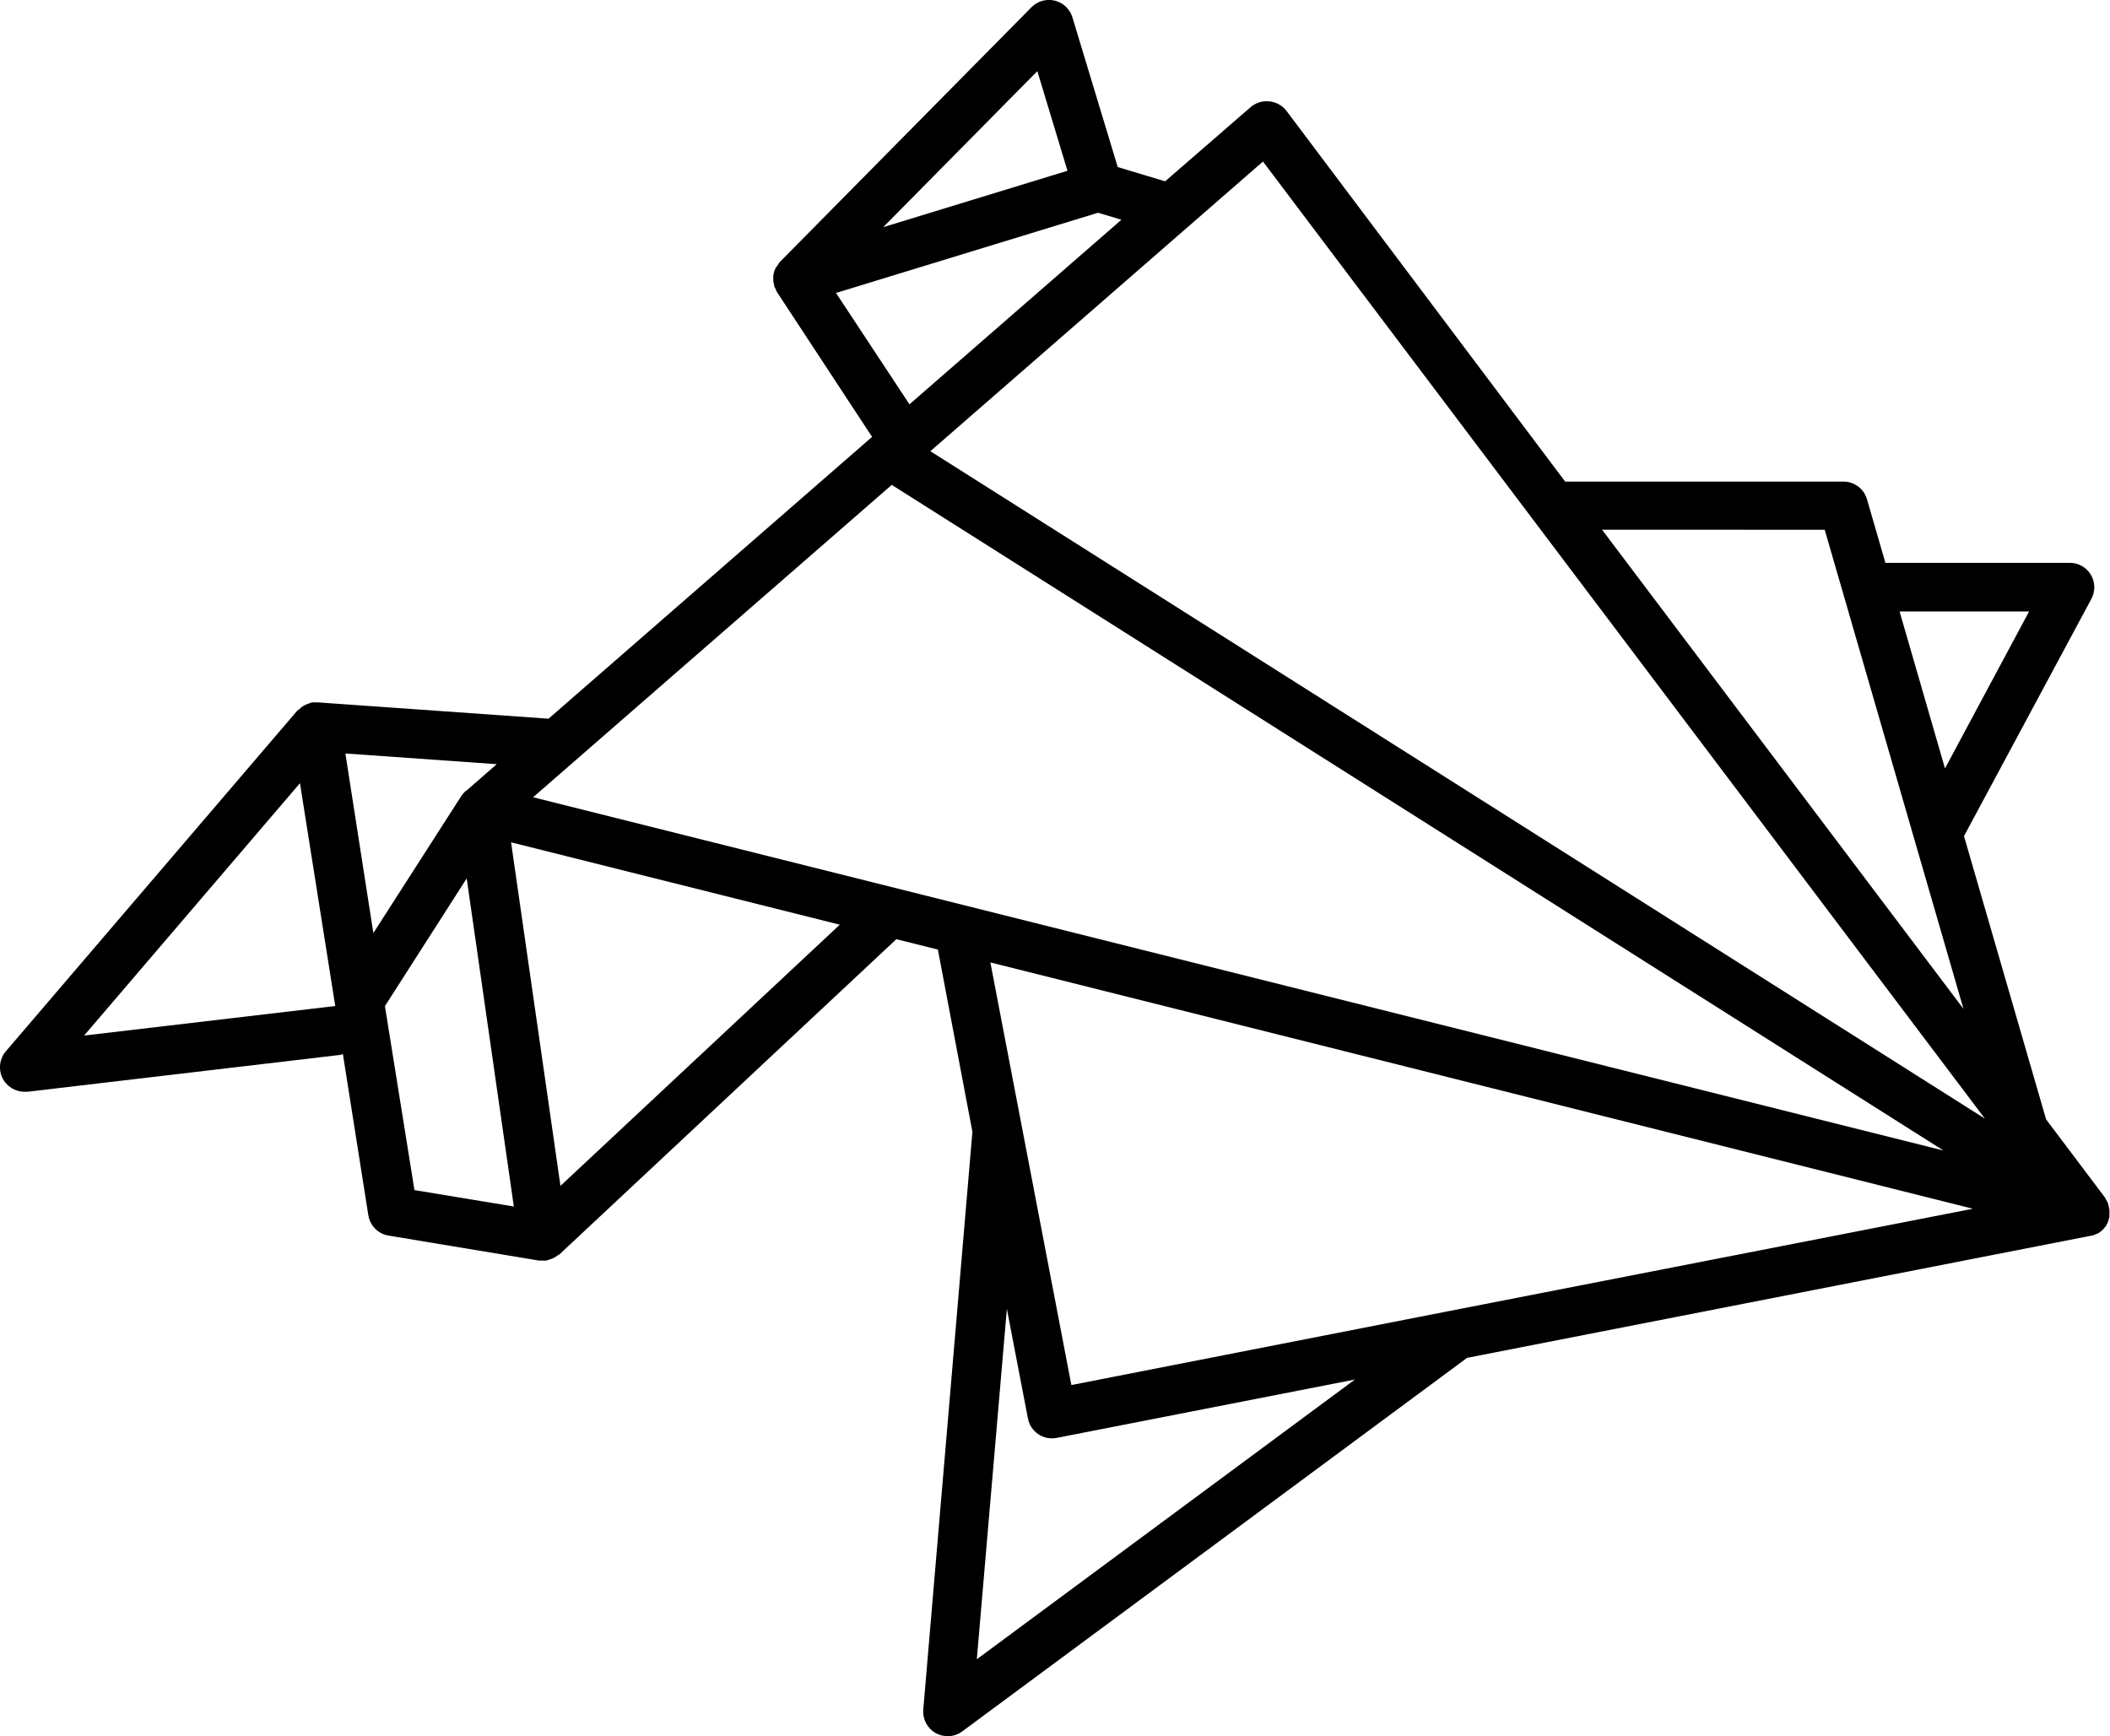
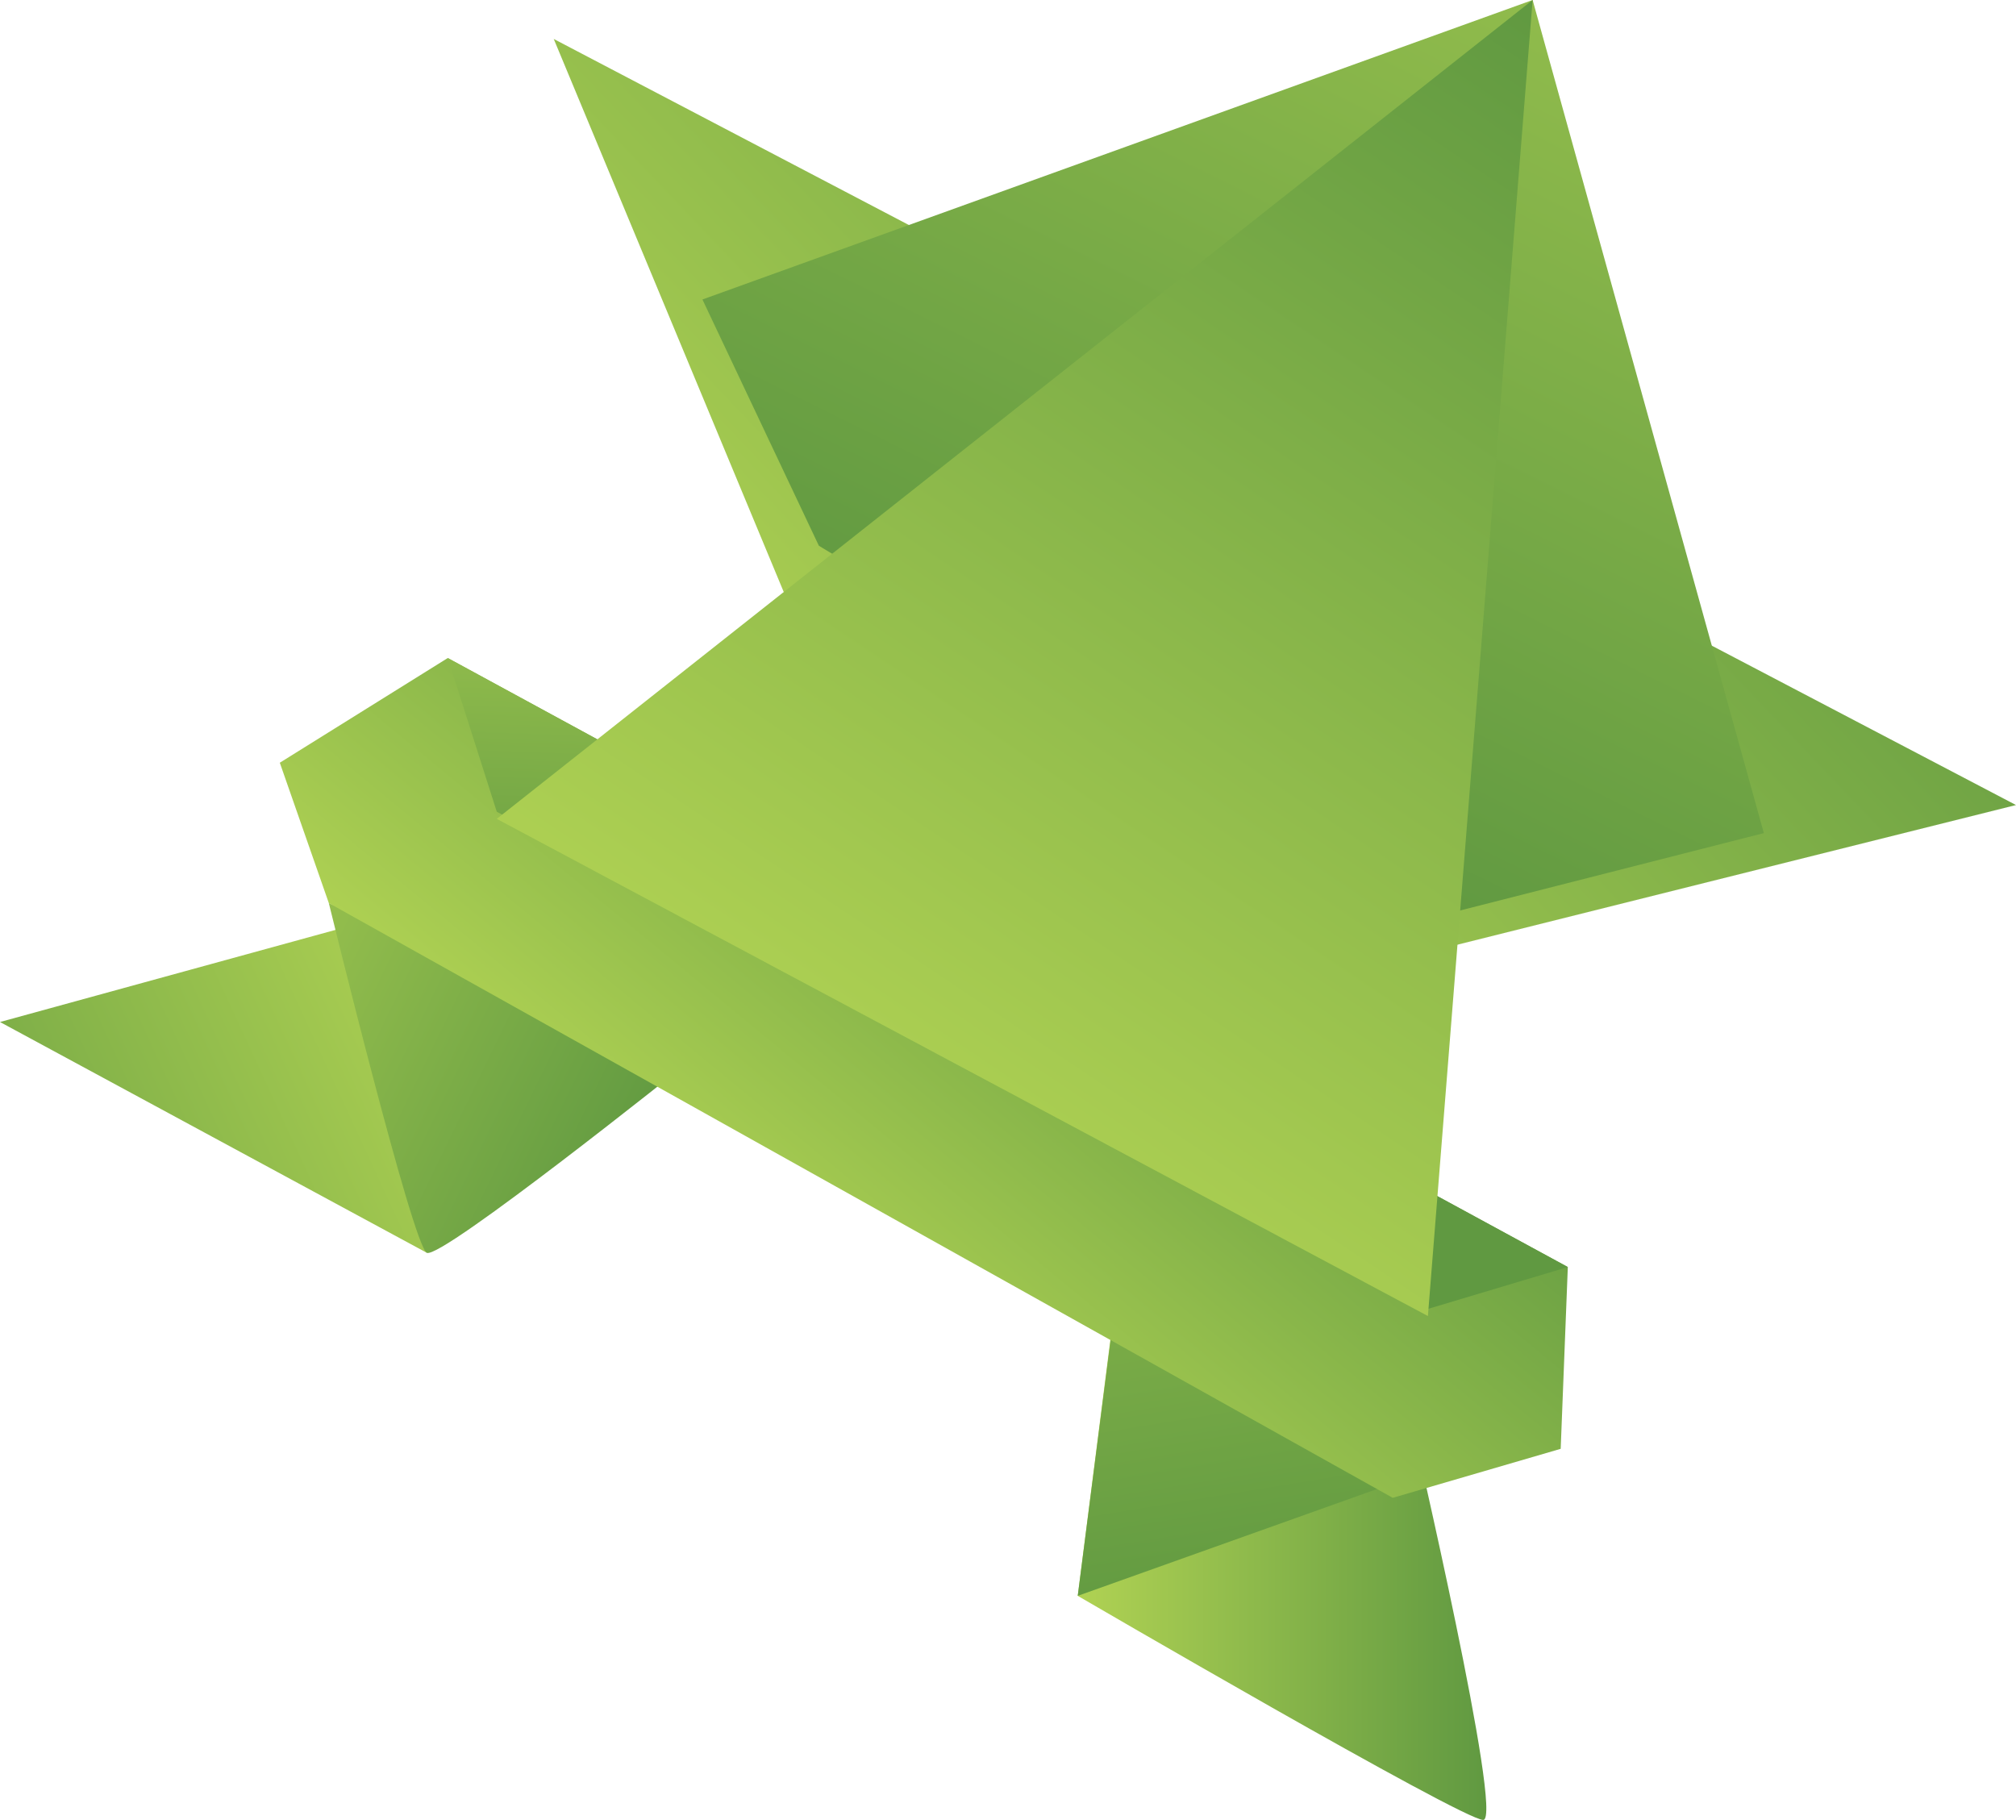
- <svg xmlns="http://www.w3.org/2000/svg" viewBox="0 0 244.37 201.05">
+ <svg xmlns="http://www.w3.org/2000/svg" xmlns:xlink="http://www.w3.org/1999/xlink" viewBox="0 0 48.13 43.45">
+   <defs>
+     <style>.cls-1{fill:url(#linear-gradient);}.cls-2{fill:url(#linear-gradient-2);}.cls-3{fill:url(#linear-gradient-3);}.cls-4{fill:url(#linear-gradient-4);}.cls-5{fill:url(#linear-gradient-5);}.cls-6{fill:url(#linear-gradient-6);}.cls-7{fill:url(#linear-gradient-7);}.cls-8{fill:url(#linear-gradient-8);}.cls-9{fill:url(#linear-gradient-9);}</style>
+     <linearGradient id="linear-gradient" x1="11.35" y1="24.27" x2="-4.06" y2="31.38" gradientUnits="userSpaceOnUse">
+       <stop offset="0" stop-color="#b0d253" />
+       <stop offset="1" stop-color="#609941" />
+     </linearGradient>
+     <linearGradient id="linear-gradient-2" x1="25.73" y1="36.85" x2="35.5" y2="36.85" xlink:href="#linear-gradient" />
+     <linearGradient id="linear-gradient-3" x1="27.18" y1="16.61" x2="30.73" y2="38.38" xlink:href="#linear-gradient" />
+     <linearGradient id="linear-gradient-4" x1="1.72" y1="22.04" x2="15.15" y2="28.56" xlink:href="#linear-gradient" />
+     <linearGradient id="linear-gradient-5" x1="18.29" y1="30.87" x2="28.06" y2="19.02" xlink:href="#linear-gradient" />
+     <linearGradient id="linear-gradient-6" x1="24.5" y1="11.11" x2="24.06" y2="23.11" xlink:href="#linear-gradient" />
+     <linearGradient id="linear-gradient-7" x1="19.7" y1="20.54" x2="39.25" y2="1.88" xlink:href="#linear-gradient" />
+     <linearGradient id="linear-gradient-8" x1="42.38" y1="-12.61" x2="26.98" y2="18.5" xlink:href="#linear-gradient" />
+     <linearGradient id="linear-gradient-9" x1="21.53" y1="27.65" x2="39.01" y2="1.58" xlink:href="#linear-gradient" />
+   </defs>
  <g id="Layer_2" data-name="Layer 2">
-     <g id="Layer_1-2" data-name="Layer 1">
-       <path d="M244.3,141a.56.56,0,0,1,0-.12c0-.1,0-.2,0-.3a3.05,3.05,0,0,0,0-.43,2,2,0,0,0-.08-.43,2.79,2.79,0,0,0-.1-.39,2.67,2.67,0,0,0-.22-.41,1.43,1.43,0,0,0-.15-.27l-6.78-9-9.51-32.81,14.75-27.47a2.83,2.83,0,0,0-2.5-4.18H218.36l-2.15-7.41a2.83,2.83,0,0,0-2.73-2H181.27L149,12.85a2.84,2.84,0,0,0-2-1.11,2.87,2.87,0,0,0-2.17.68L134.94,21l-5.49-1.65L124.2,2A2.84,2.84,0,0,0,119.46.84L90.33,30.33a2.29,2.29,0,0,0-.28.41,2.35,2.35,0,0,0-.23.32,3,3,0,0,0-.26.87.45.45,0,0,0,0,.11,2.82,2.82,0,0,0,.1,1s0,.05,0,.08a2.22,2.22,0,0,0,.2.41c0,.1.08.22.14.32L101,50.6,63.53,83.24,36.79,81.35c-.09,0-.17,0-.26,0s-.25,0-.39,0a2,2,0,0,0-.41.15,2.35,2.35,0,0,0-.37.14,2.57,2.57,0,0,0-.71.51,1.77,1.77,0,0,0-.22.16L.68,121.76a2.84,2.84,0,0,0,2.16,4.69h.34l36.23-4.27a1.76,1.76,0,0,0,.3-.1l2.95,18.68A2.84,2.84,0,0,0,45,143.11L62.41,146l.46,0h0a2.83,2.83,0,0,0,.41,0,1.66,1.66,0,0,0,.29-.1,2.79,2.79,0,0,0,.55-.2,2.52,2.52,0,0,0,.44-.28c.08-.06.18-.09.25-.15l39-36.49,4.81,1.2,4,21.11L106.93,198a2.85,2.85,0,0,0,1.44,2.73,2.88,2.88,0,0,0,1.39.36,2.83,2.83,0,0,0,1.69-.56l58.46-43.26,72.18-14.13.06,0a2.54,2.54,0,0,0,.73-.26l.06,0a3.35,3.35,0,0,0,.57-.42c.06-.06.11-.13.17-.2a3,3,0,0,0,.23-.27.75.75,0,0,0,.06-.13,2.57,2.57,0,0,0,.19-.41C244.21,141.21,244.26,141.08,244.3,141ZM61.74,92.34l41.54-36.18,121.81,77.1ZM235,70.82,225.26,89,220,70.82Zm-23.67-9.46,10.4,35.92h0l5.67,19.57-41.86-55.5ZM146.27,18.71l83.61,110.85L107.75,52.26ZM120.14,8.24l3.49,11.54-21.34,6.53ZM96.82,33.93l30.35-9.29,2.71.81L105.33,46.83ZM54,91.59h0l-.05,0a3.3,3.3,0,0,0-.52.6h0L43.24,108.07,40,87.27l17.53,1.24ZM38.74,116.53l-29,3.41,25-29.23,4.09,25.83S38.77,116.52,38.74,116.53Zm5.84,0,9.47-14.79,5.46,38L48,137.84Zm20.33,20.82L59.19,97.56l38.07,9.54ZM228.49,140,168.08,151.8h0l-44,8.62-9.38-48.95ZM113.13,192.18l3.48-40.58,2.44,12.69a2.84,2.84,0,0,0,1.2,1.82,2.81,2.81,0,0,0,1.59.48,2.47,2.47,0,0,0,.54-.05l34.54-6.76Z" />
+     <g id="Origami">
+       <g id="frog">
+         <polygon class="cls-1" points="0 24.4 12.2 21.05 14.87 24.4 10.19 29.91 0 24.4" />
+         <path class="cls-2" d="M25.73,38.1l1-7.85,7,3.84s2.18,9.36,1.68,9.36S25.73,38.1,25.73,38.1Z" />
+         <polygon class="cls-3" points="35.09 34.76 25.73 38.1 26.74 30.25 35.09 34.76" />
+         <path class="cls-4" d="M7.85,21.56s2,8.18,2.34,8.35,6.19-4.51,6.19-4.51Z" />
+         <polygon class="cls-5" points="6.68 18.21 7.85 21.56 33.25 35.76 37.26 34.59 37.43 30.25 10.69 15.71 6.68 18.21" />
+         <polygon class="cls-6" points="11.86 19.38 10.69 15.71 37.43 30.25 34.09 31.25 11.86 19.38" />
+         <polygon class="cls-7" points="13.22 0.93 48.13 19.22 34.09 22.73 18.88 14.54 13.22 0.93" />
+         <polygon class="cls-8" points="16.77 7.15 36.59 0 42.11 19.89 34.26 21.89 19.55 13.03 16.77 7.15" />
+         <polygon class="cls-9" points="11.86 19.55 36.59 0 34.09 31.42 11.86 19.55" />
+       </g>
    </g>
  </g>
</svg>
